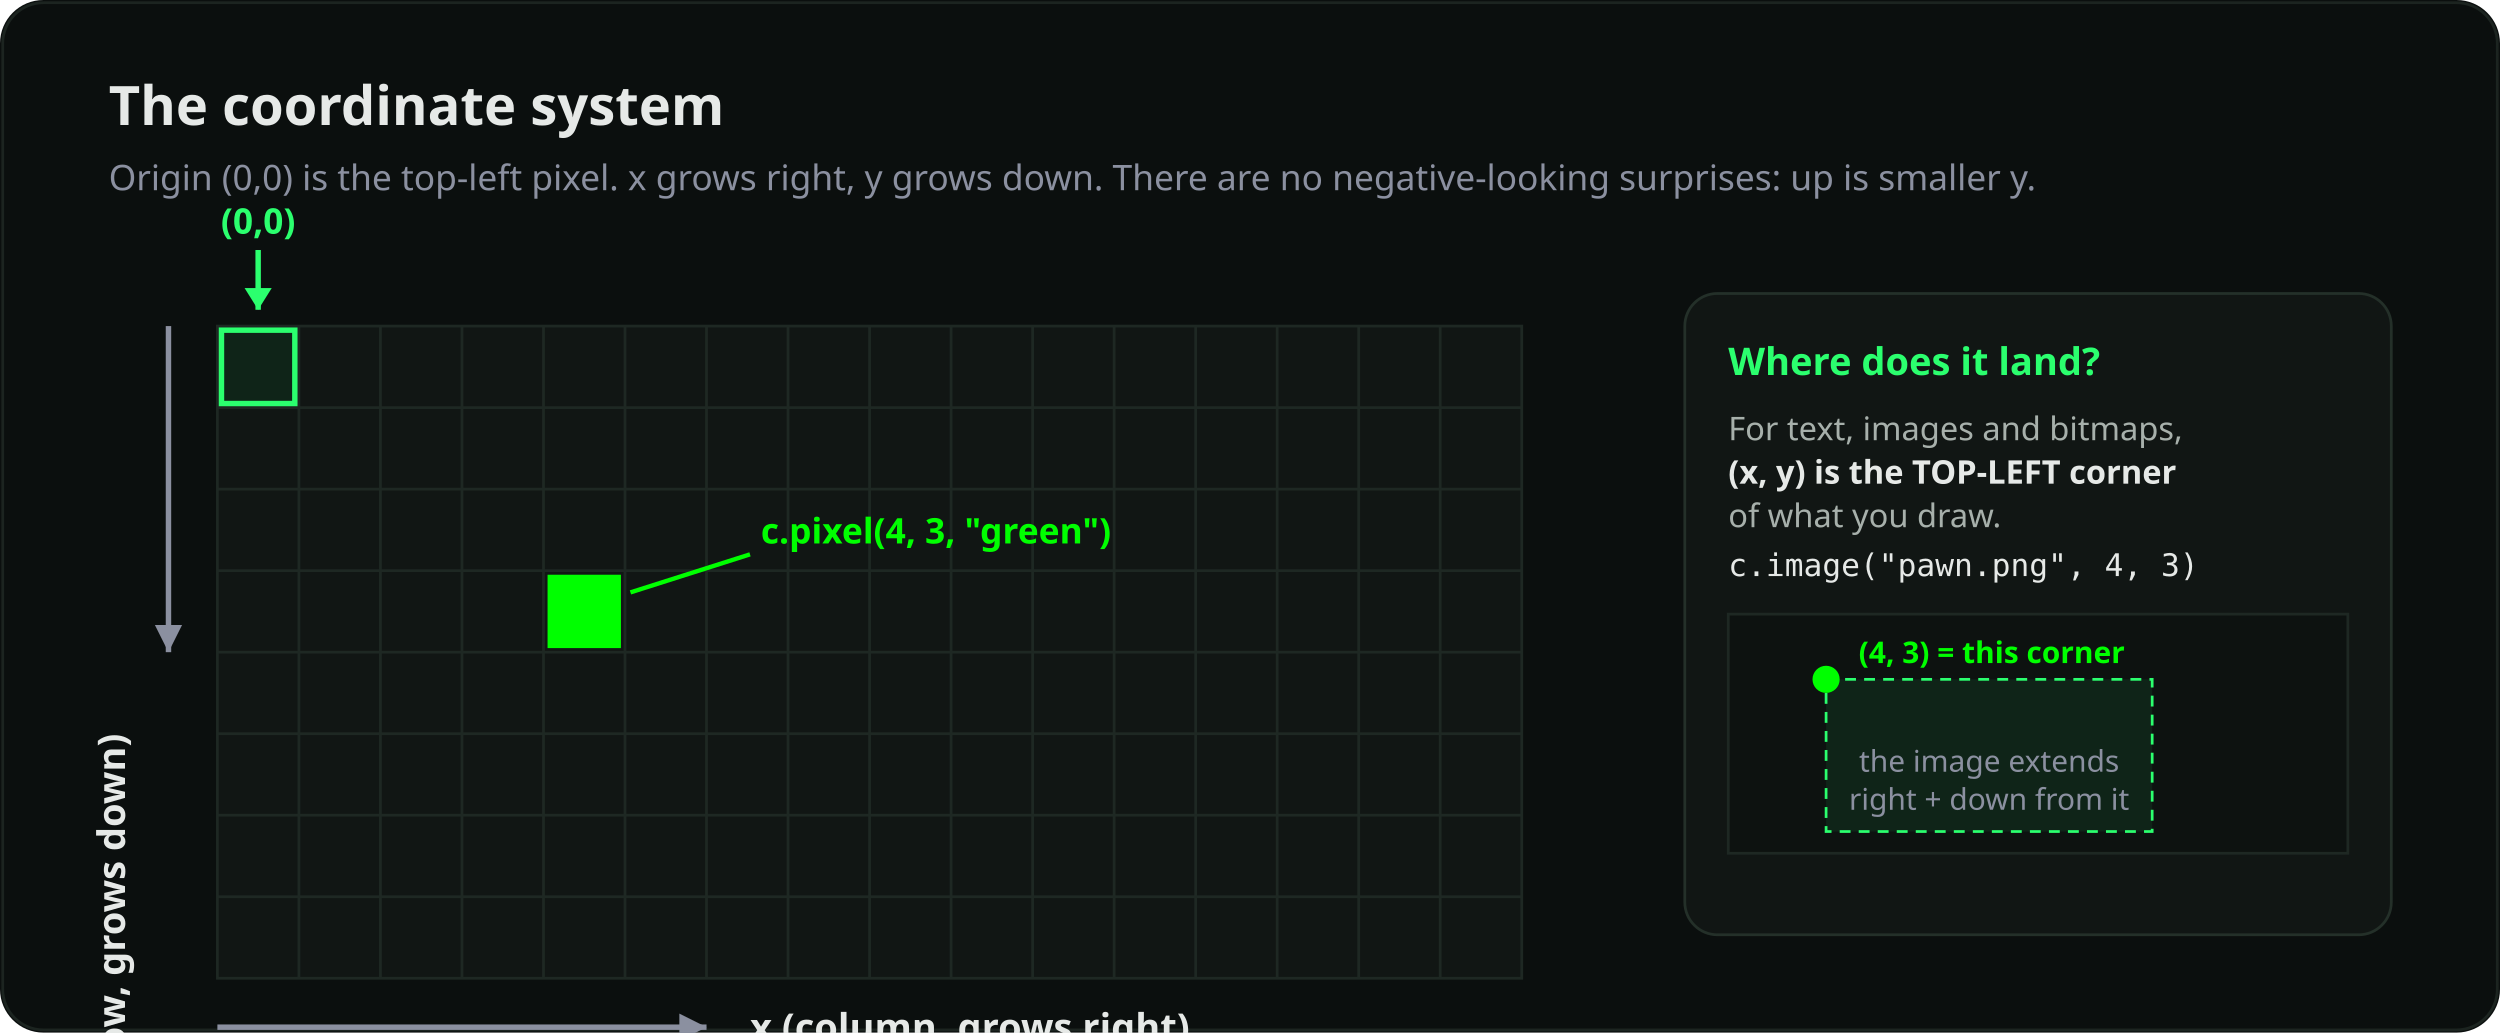
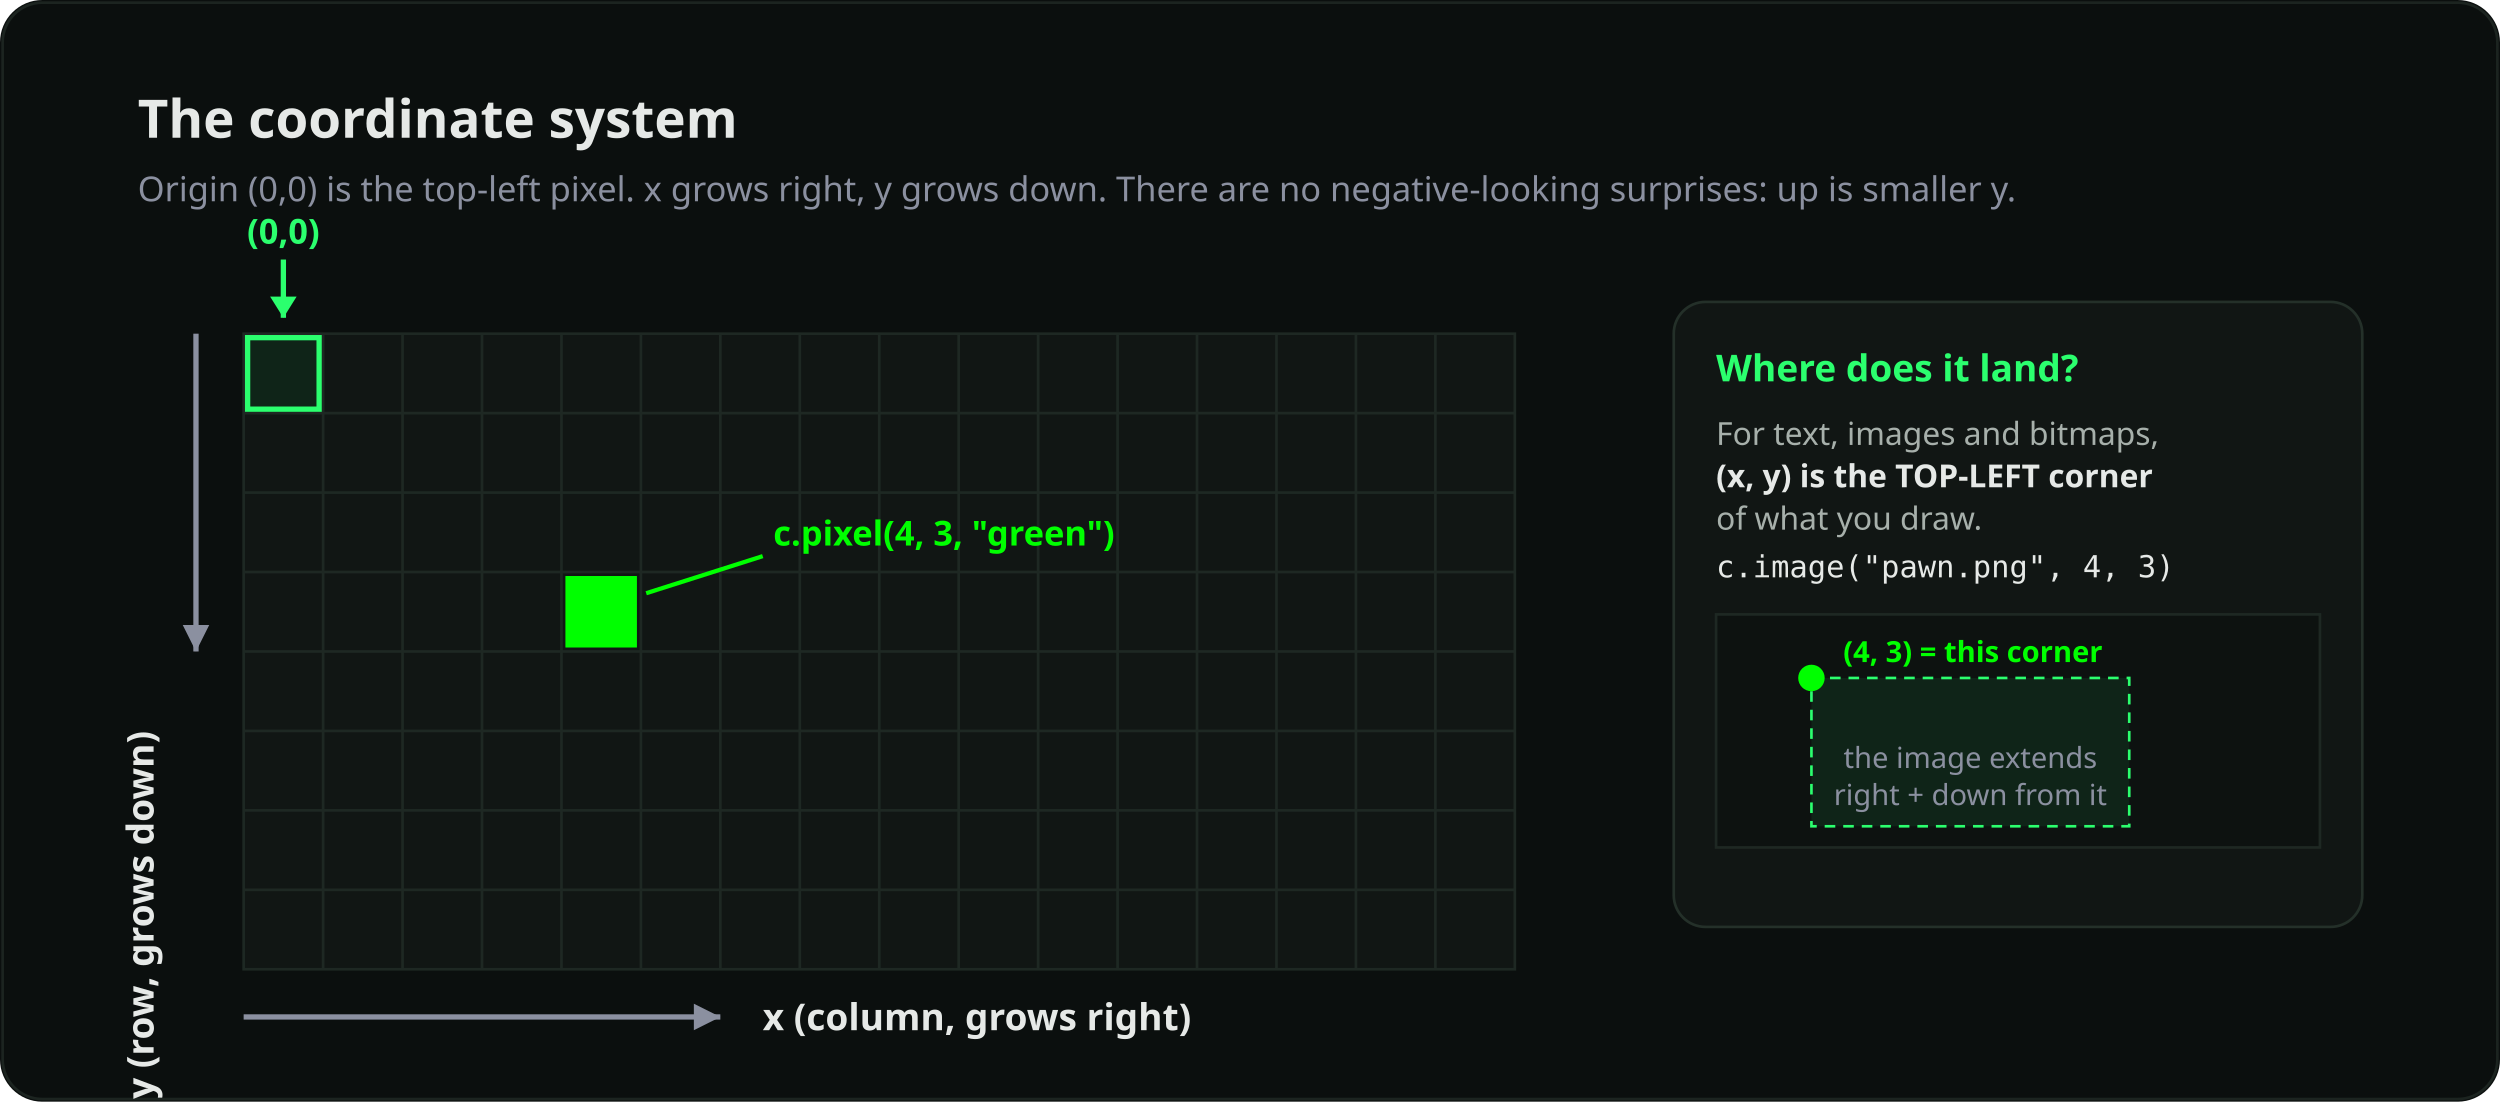
- <svg xmlns="http://www.w3.org/2000/svg" viewBox="0 0 920 380" font-family="Montserrat, Segoe UI, sans-serif">
-   <rect width="920" height="380" rx="16" fill="#0b0f0e" />
-   <rect x="1" y="1" width="918" height="378" rx="15" fill="none" stroke="#1c2420" />
+ <svg xmlns="http://www.w3.org/2000/svg" viewBox="-12 -6 944 416" font-family="Montserrat, Segoe UI, sans-serif">
+   <rect x="-12" y="-6" width="944" height="416" rx="16" fill="#0b0f0e" />
+   <rect x="-11" y="-5" width="942" height="414" rx="15" fill="none" stroke="#1c2420" />
  <text x="40" y="46" fill="#e6e9e7" font-size="20" font-weight="800">The coordinate system</text>
  <text x="40" y="70" fill="#8b90a0" font-size="13">Origin (0,0) is the top-left pixel. x grows right, y grows down. There are no negative-looking surprises: up is smaller y.</text>
  <g transform="translate(80 120)">
    <g fill="#111614" stroke="#1e2823">
      <rect width="480" height="240" />
    </g>
    <g stroke="#1e2823">
      <path d="M30 0V240 M60 0V240 M90 0V240 M120 0V240 M150 0V240 M180 0V240 M210 0V240 M240 0V240 M270 0V240 M300 0V240 M330 0V240 M360 0V240 M390 0V240 M420 0V240 M450 0V240" />
      <path d="M0 30H480 M0 60H480 M0 90H480 M0 120H480 M0 150H480 M0 180H480 M0 210H480" />
    </g>
    <rect x="1.5" y="1.5" width="27" height="27" fill="#0f2418" stroke="#2bff6e" stroke-width="2" />
    <text x="15" y="-34" fill="#2bff6e" font-size="13" font-weight="700" text-anchor="middle">(0,0)</text>
    <path d="M15 -28 V -6" stroke="#2bff6e" stroke-width="2" />
    <path d="M15 -6 l -5 -8 h 10 z" fill="#2bff6e" />
    <rect x="121.5" y="91.5" width="27" height="27" fill="#00ff00" />
    <text x="200" y="80" fill="#00ff00" font-size="13" font-weight="700">c.pixel(4, 3, "green")</text>
    <path d="M196 84 L152 98" stroke="#00ff00" stroke-width="1.6" fill="none" />
    <path d="M0 258 H180" stroke="#8b90a0" stroke-width="2" />
    <path d="M180 258 l -10 -5 v 10 z" fill="#8b90a0" />
    <text x="196" y="263" fill="#e6e9e7" font-size="14" font-weight="700">x  (column, grows right)</text>
    <path d="M-18 0 V120" stroke="#8b90a0" stroke-width="2" />
    <path d="M-18 120 l -5 -10 h 10 z" fill="#8b90a0" />
    <text x="-34" y="150" fill="#e6e9e7" font-size="14" font-weight="700" transform="rotate(-90 -34 150)" text-anchor="end">y  (row, grows down)</text>
  </g>
  <g transform="translate(620 108)">
    <rect width="260" height="236" rx="12" fill="#111614" stroke="#243029" />
    <text x="16" y="30" fill="#2bff6e" font-size="14" font-weight="700">Where does it land?</text>
    <text x="16" y="54" fill="#a7b0ab" font-size="12">For text, images and bitmaps,</text>
    <text x="16" y="70" fill="#e6e9e7" font-size="12" font-weight="700">(x, y) is the TOP-LEFT corner</text>
    <text x="16" y="86" fill="#a7b0ab" font-size="12">of what you draw.</text>
    <g transform="translate(16 104)">
      <text x="0" y="0" fill="#e6e9e7" font-size="11.5" font-family="JetBrains Mono, monospace">c.image("pawn.png", 4, 3)</text>
      <g transform="translate(0 14)">
        <rect width="228" height="88" fill="#0d1210" stroke="#1e2823" />
        <rect x="36" y="24" width="120" height="56" fill="#0f2418" stroke="#2bff6e" stroke-dasharray="4 3" />
        <circle cx="36" cy="24" r="5" fill="#00ff00" />
        <text x="48" y="18" fill="#00ff00" font-size="11" font-weight="700">(4, 3) = this corner</text>
        <text x="96" y="58" fill="#8b90a0" font-size="11" text-anchor="middle">the image extends</text>
        <text x="96" y="72" fill="#8b90a0" font-size="11" text-anchor="middle">right + down from it</text>
      </g>
    </g>
  </g>
  <text x="80" y="30" fill="#8b90a0" font-size="12" text-anchor="start" />
</svg>
